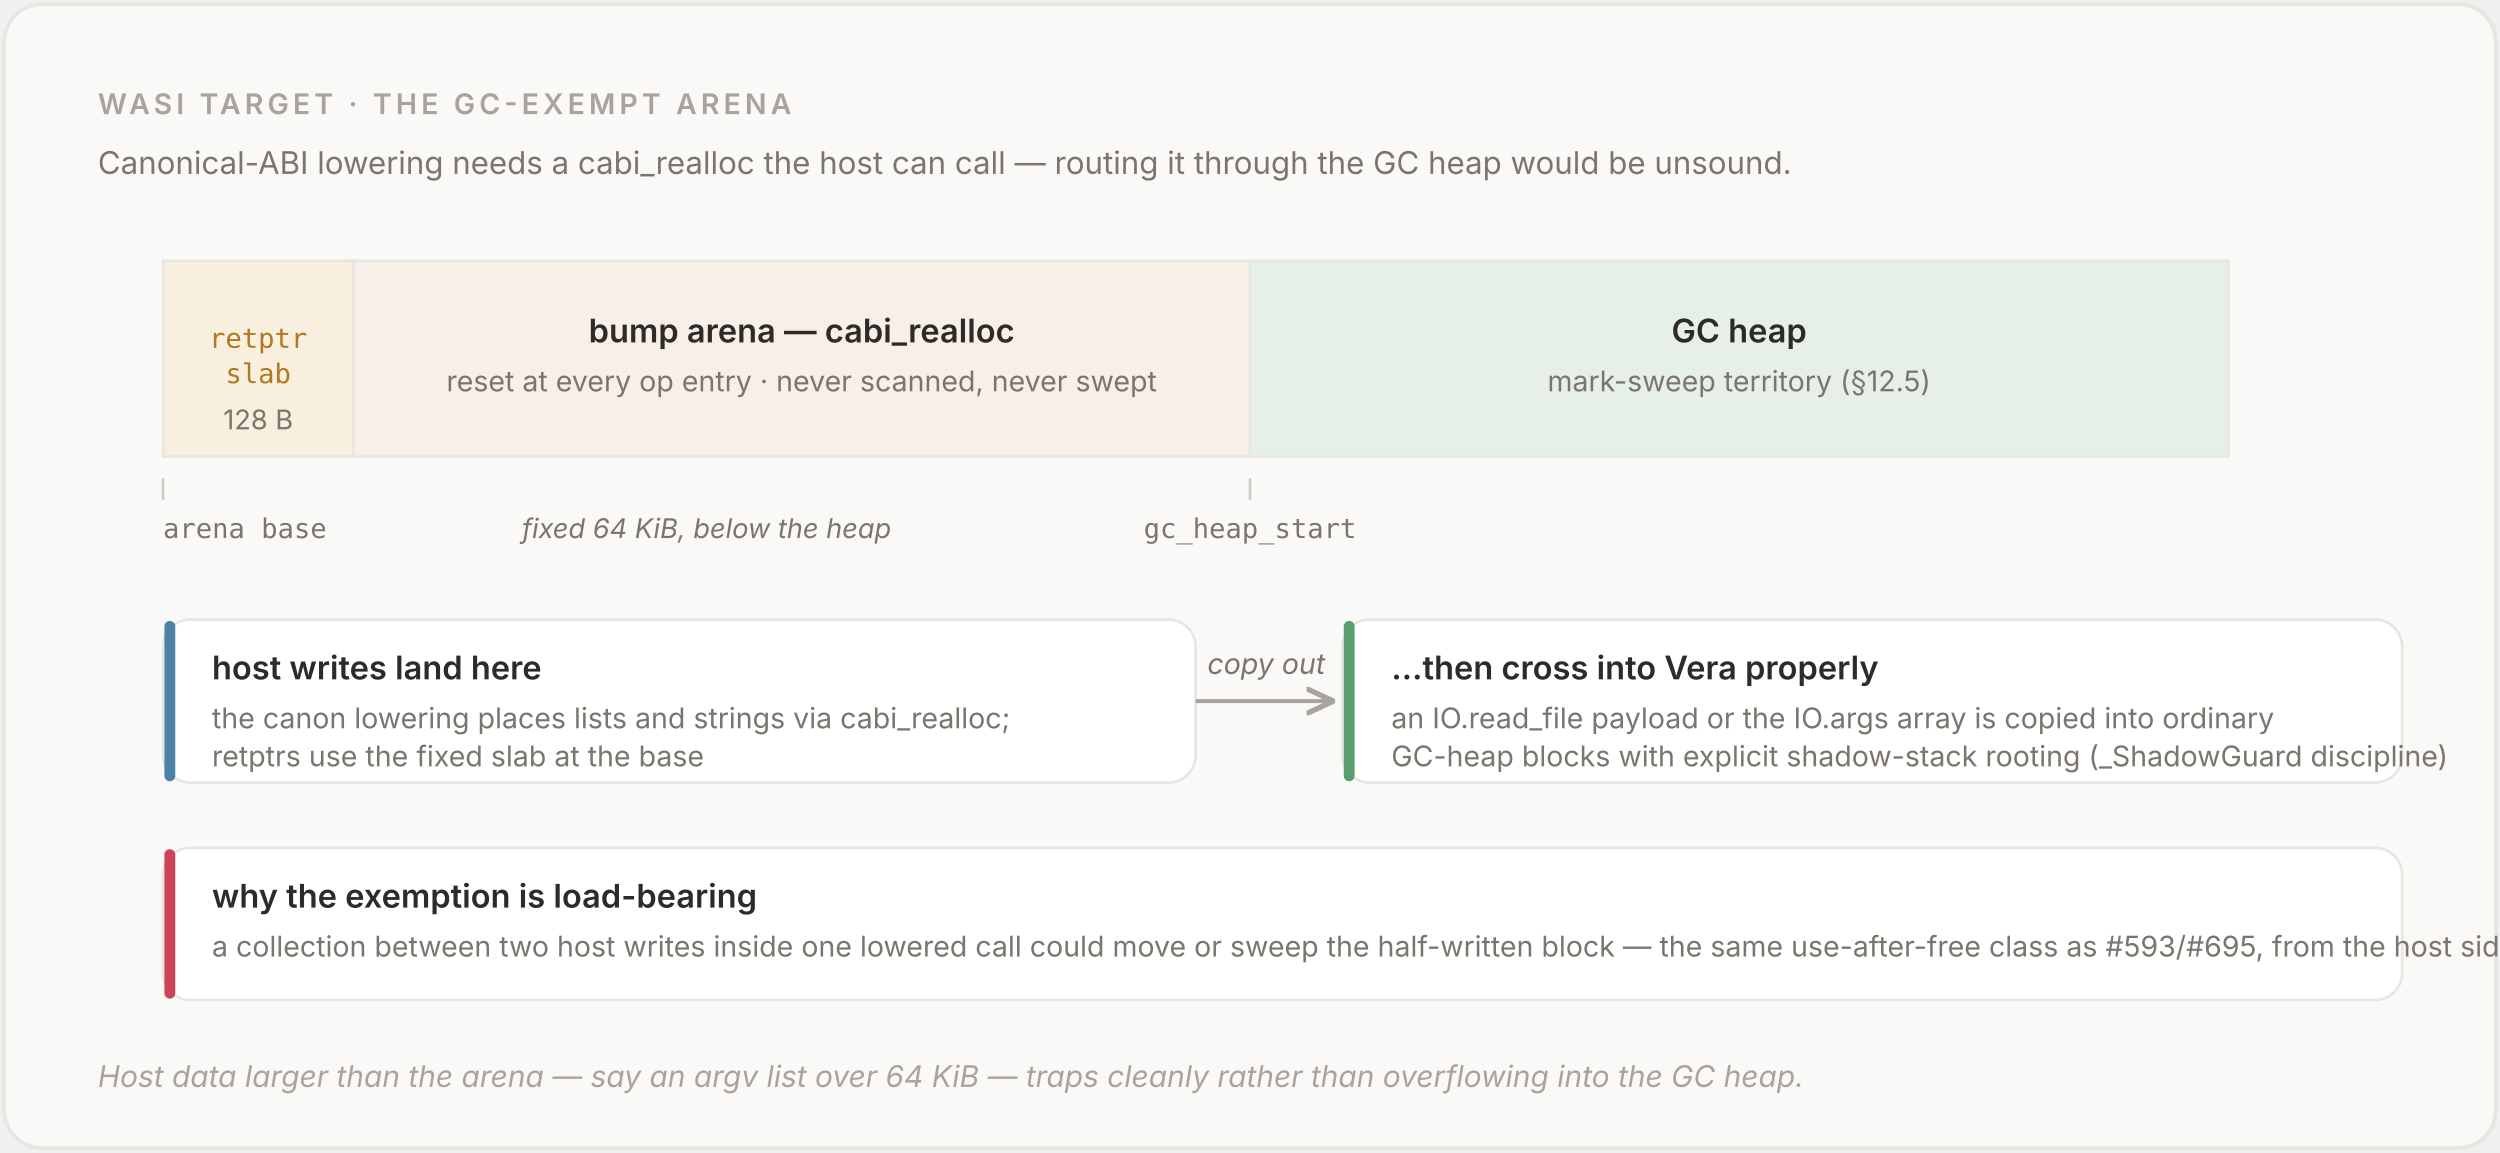
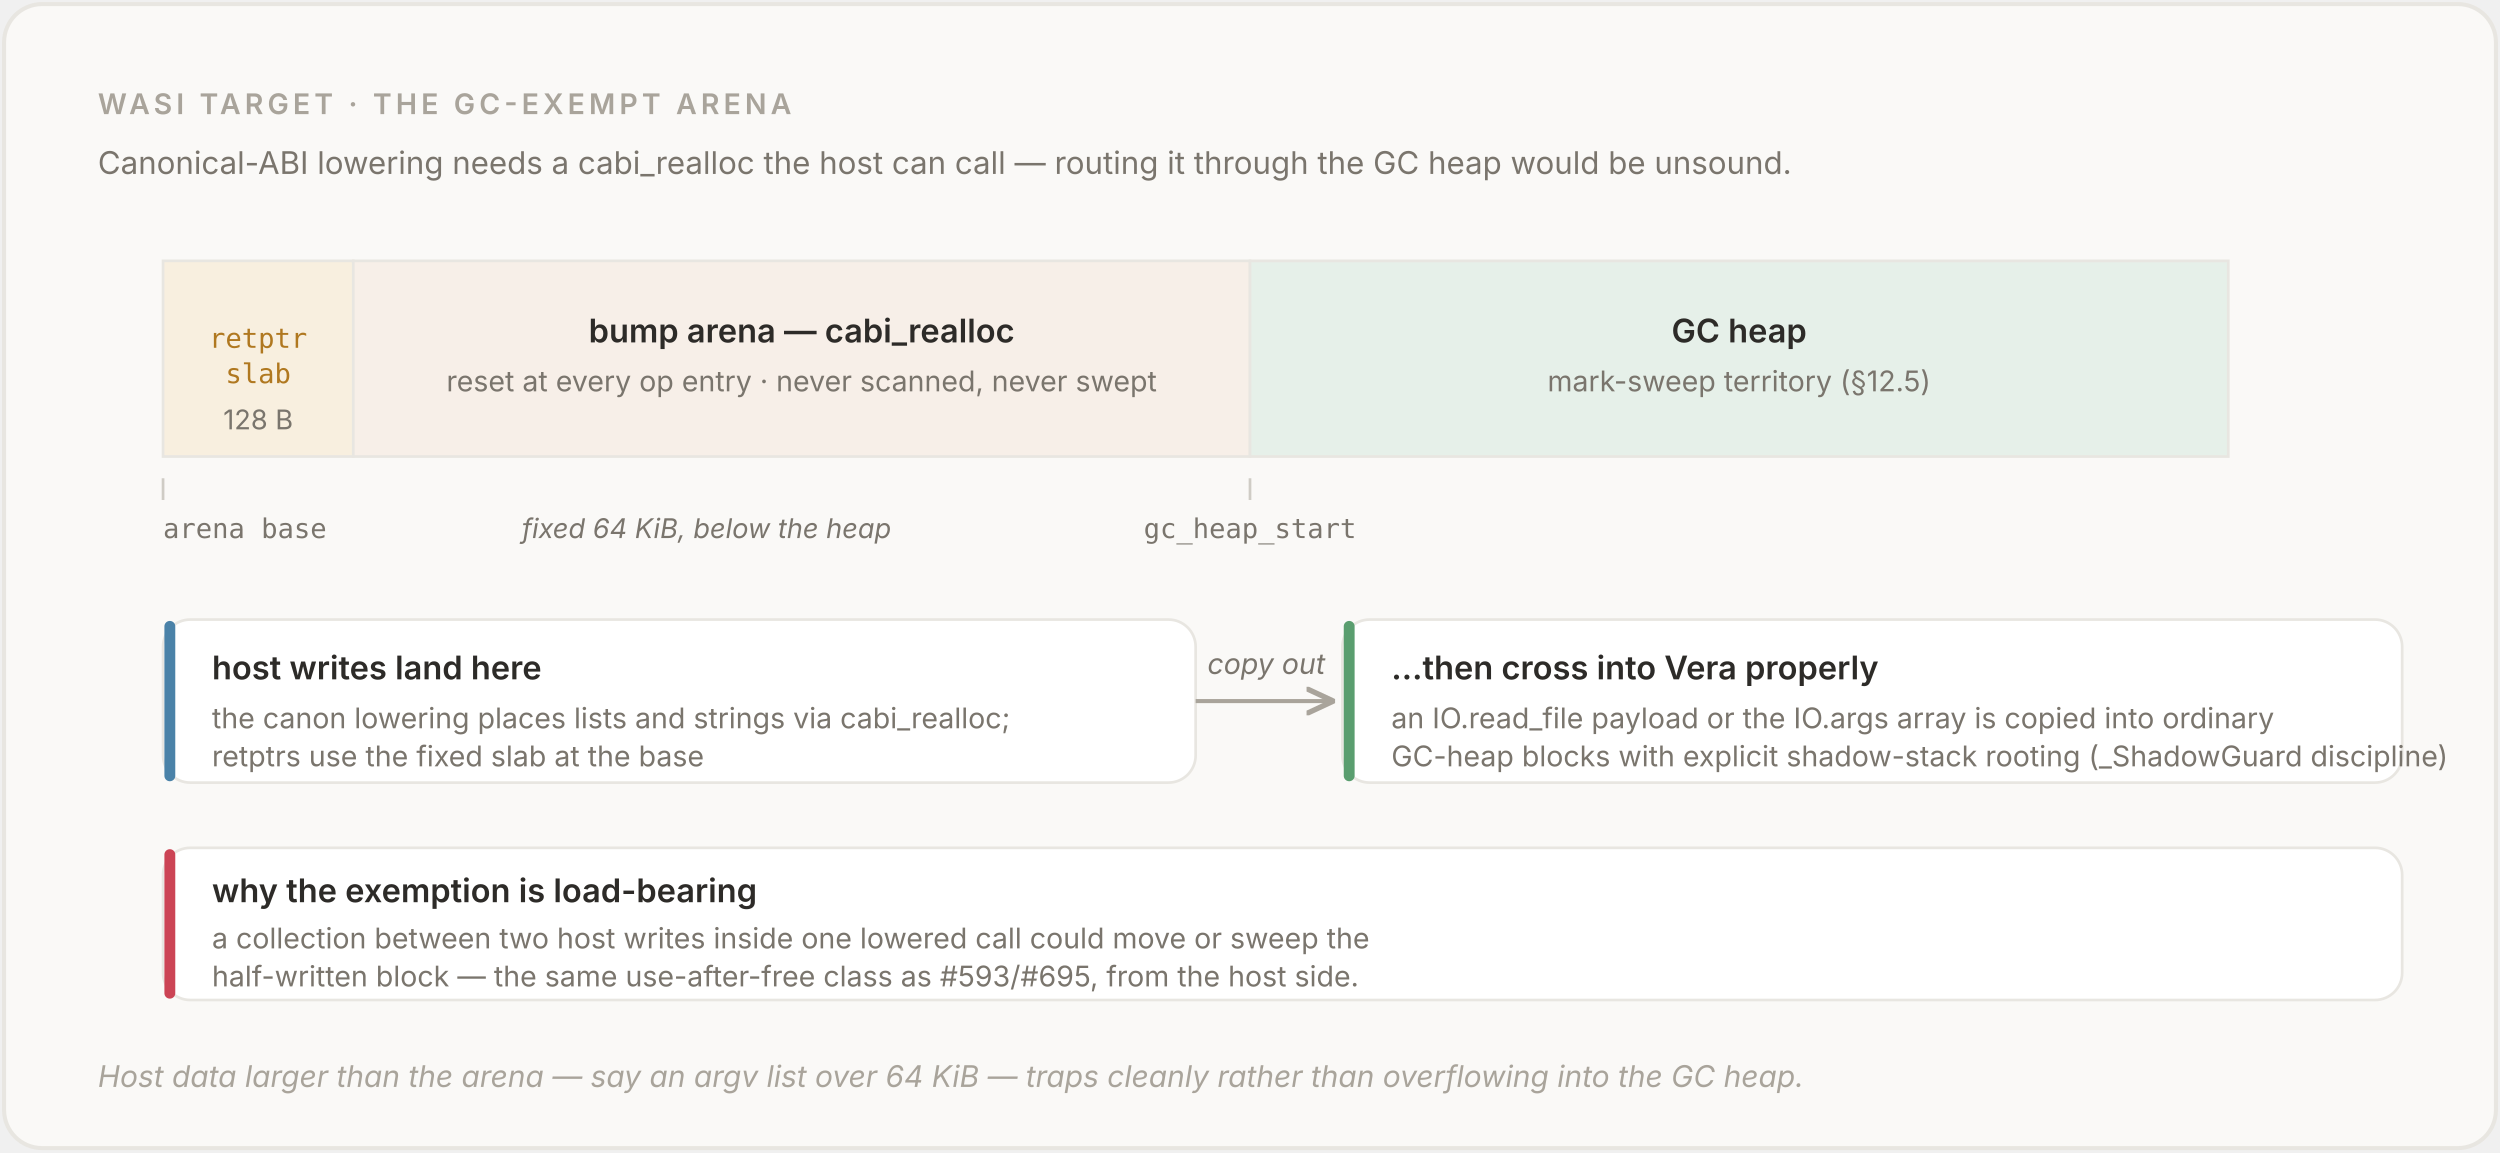
<svg xmlns="http://www.w3.org/2000/svg" width="920" height="424" viewBox="0 0 920 424" role="img" aria-labelledby="title">
  <defs>
    <marker id="arr" viewBox="0 0 8 8" refX="7" refY="4" markerWidth="7" markerHeight="7" orient="auto-start-reverse">
      <path d="M0,0.5 L7.5,4 L0,7.5" fill="none" stroke="#a9a49b" stroke-width="1.5" stroke-linecap="round" stroke-linejoin="round" />
    </marker>
    <style>
      .f  { font-family: -apple-system, BlinkMacSystemFont, 'Segoe UI', system-ui, sans-serif; }
      .m  { font-family: 'SF Mono', Menlo, Monaco, Consolas, monospace; }
      .micro { font-size: 10.5px; font-weight: 600; letter-spacing: 1.5px; fill: #a9a49b; }
      .sub { font-size: 11.5px; fill: #7a756d; }
      .seg { stroke: #e8e6e1; stroke-width: 1; }
      .card { fill: #ffffff; stroke: #e8e6e1; stroke-width: 1; }
      .t { font-size: 12px; font-weight: 600; fill: #2d2b28; }
      .d { font-size: 10.5px; fill: #7a756d; }
      .edge { fill: none; stroke: #a9a49b; stroke-width: 1.5; }
      .off { font-size: 10px; fill: #7a756d; }
      .footi { font-size: 11px; font-style: italic; fill: #a9a49b; }
    </style>
  </defs>
  <rect x="1.5" y="1.5" width="917" height="421" rx="14" fill="#faf9f7" stroke="#e8e6e1" stroke-width="1.5" />
  <text class="f micro" x="36" y="42">WASI TARGET · THE GC-EXEMPT ARENA</text>
  <text class="f sub" x="36" y="64">Canonical-ABI lowering needs a cabi_realloc the host can call — routing it through the GC heap would be unsound.</text>
  <rect class="seg" x="60" y="96" width="70" height="72" fill="#f8efdf" />
  <text class="m" x="95" y="128" text-anchor="middle" font-size="10px" fill="#b07820">retptr</text>
  <text class="m" x="95" y="141" text-anchor="middle" font-size="10px" fill="#b07820">slab</text>
  <text class="f off" x="95" y="158" text-anchor="middle" font-size="8.5px">128 B</text>
  <rect class="seg" x="130" y="96" width="330" height="72" fill="#f7efe8" />
  <text class="f t" x="295" y="126" text-anchor="middle">bump arena — cabi_realloc</text>
  <text class="f d" x="295" y="144" text-anchor="middle">reset at every op entry · never scanned, never swept</text>
  <rect class="seg" x="460" y="96" width="360" height="72" fill="#e6f0e9" />
  <text class="f t" x="640" y="126" text-anchor="middle">GC heap</text>
  <text class="f d" x="640" y="144" text-anchor="middle">mark-sweep territory (§12.5)</text>
  <line x1="60" y1="176" x2="60" y2="184" stroke="#cfccc5" />
  <text class="m off" x="60" y="198">arena base</text>
  <line x1="460" y1="176" x2="460" y2="184" stroke="#cfccc5" />
  <text class="m off" x="460" y="198" text-anchor="middle">gc_heap_start</text>
  <text class="f off" x="260" y="198" text-anchor="middle" font-style="italic">fixed 64 KiB, below the heap</text>
  <g>
    <rect class="card" x="60" y="228" width="380" height="60" rx="10" />
    <rect x="60.5" y="228.5" width="4" height="59" rx="2" fill="#4a82a8" />
    <text class="f t" x="78" y="250">host writes land here</text>
    <text class="f d" x="78" y="268">the canon lowering places lists and strings via cabi_realloc;</text>
    <text class="f d" x="78" y="282">retptrs use the fixed slab at the base</text>
  </g>
  <polyline class="edge" points="440,258 490,258" marker-end="url(#arr)" />
  <text class="f d" x="466" y="248" text-anchor="middle" font-size="9px" font-style="italic" fill="#a9a49b">copy out</text>
  <g>
    <rect class="card" x="494" y="228" width="390" height="60" rx="10" />
    <rect x="494.5" y="228.5" width="4" height="59" rx="2" fill="#5a9e6f" />
    <text class="f t" x="512" y="250">…then cross into Vera properly</text>
    <text class="f d" x="512" y="268">an IO.read_file payload or the IO.args array is copied into ordinary</text>
    <text class="f d" x="512" y="282">GC-heap blocks with explicit shadow-stack rooting (_ShadowGuard discipline)</text>
  </g>
  <g>
    <rect class="card" x="60" y="312" width="824" height="56" rx="10" />
    <rect x="60.5" y="312.5" width="4" height="55" rx="2" fill="#c45" />
-     <text class="f t" x="78" y="334" fill="#a83838">why the exemption is load-bearing</text>
-     <text class="f d" x="78" y="352">a collection between two host writes inside one lowered call could move or sweep the half-written block — the same use-after-free class as #593/#695, from the host side.</text>
+     <text class="f t" x="78" y="332" fill="#a83838">why the exemption is load-bearing</text>
+     <text class="f d" x="78" y="349">a collection between two host writes inside one lowered call could move or sweep the</text>
+     <text class="f d" x="78" y="363">half-written block — the same use-after-free class as #593/#695, from the host side.</text>
  </g>
  <text class="f footi" x="36" y="400">Host data larger than the arena — say an argv list over 64 KiB — traps cleanly rather than overflowing into the GC heap.</text>
</svg>
